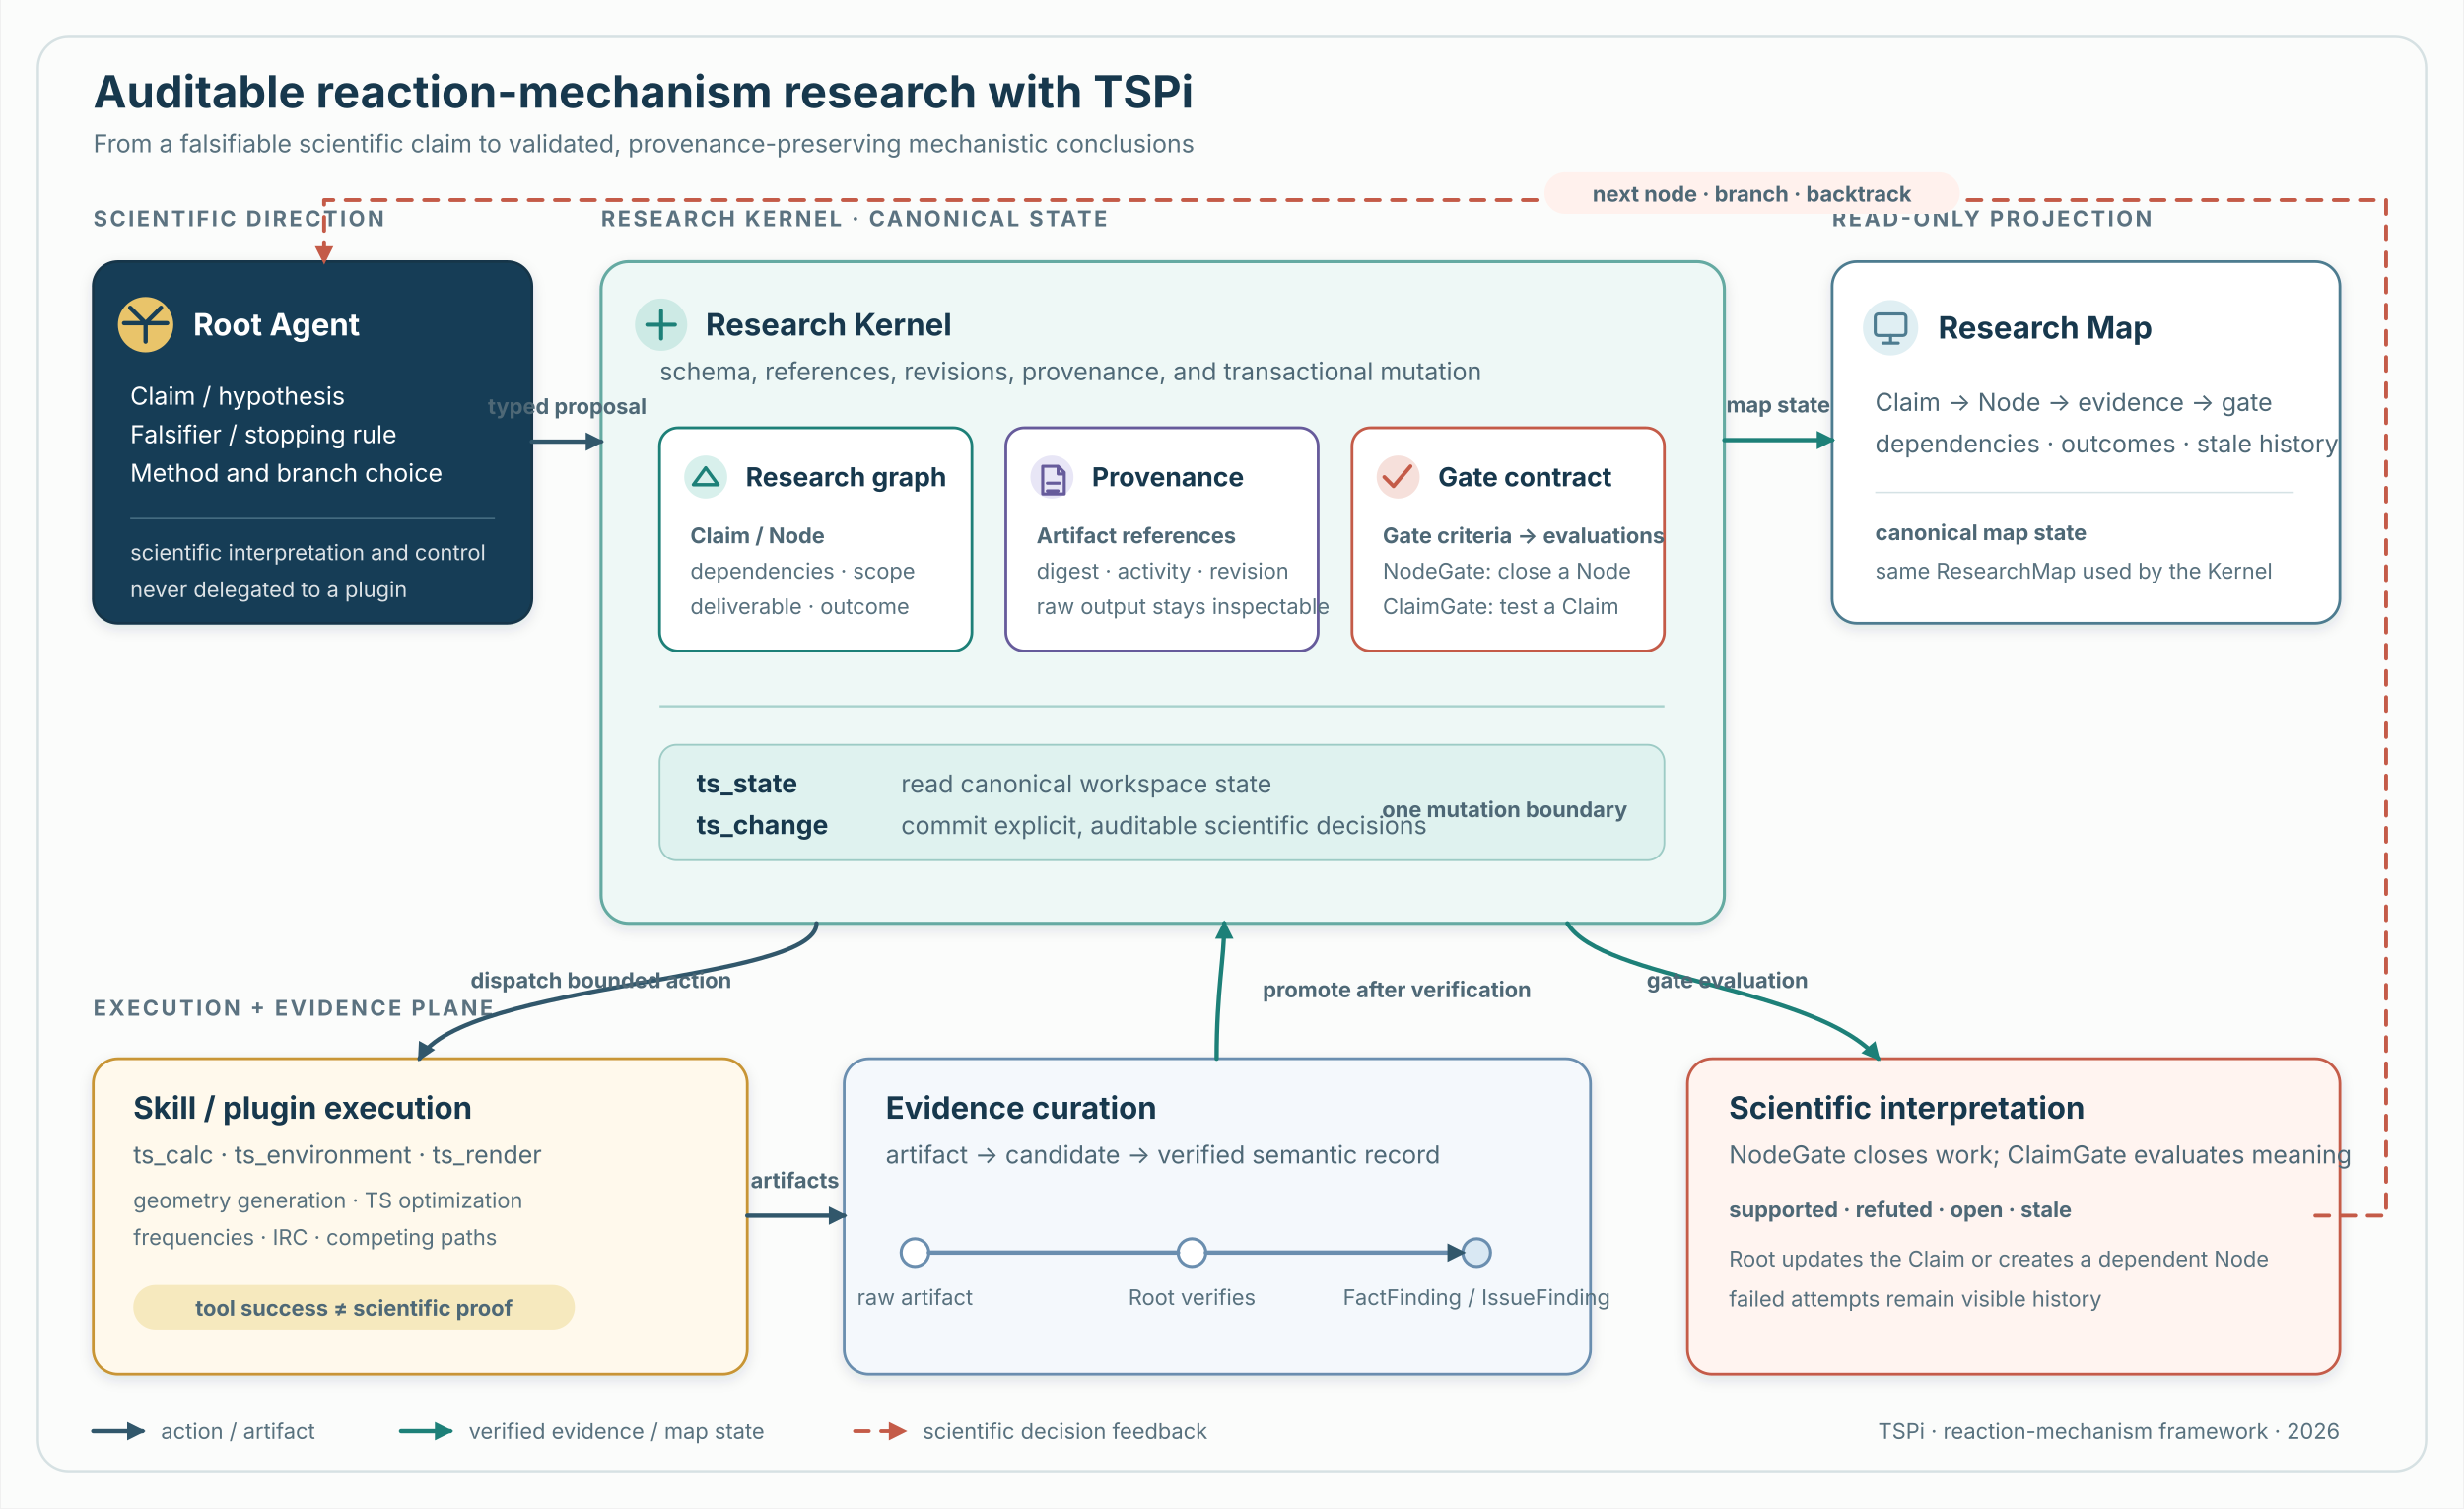
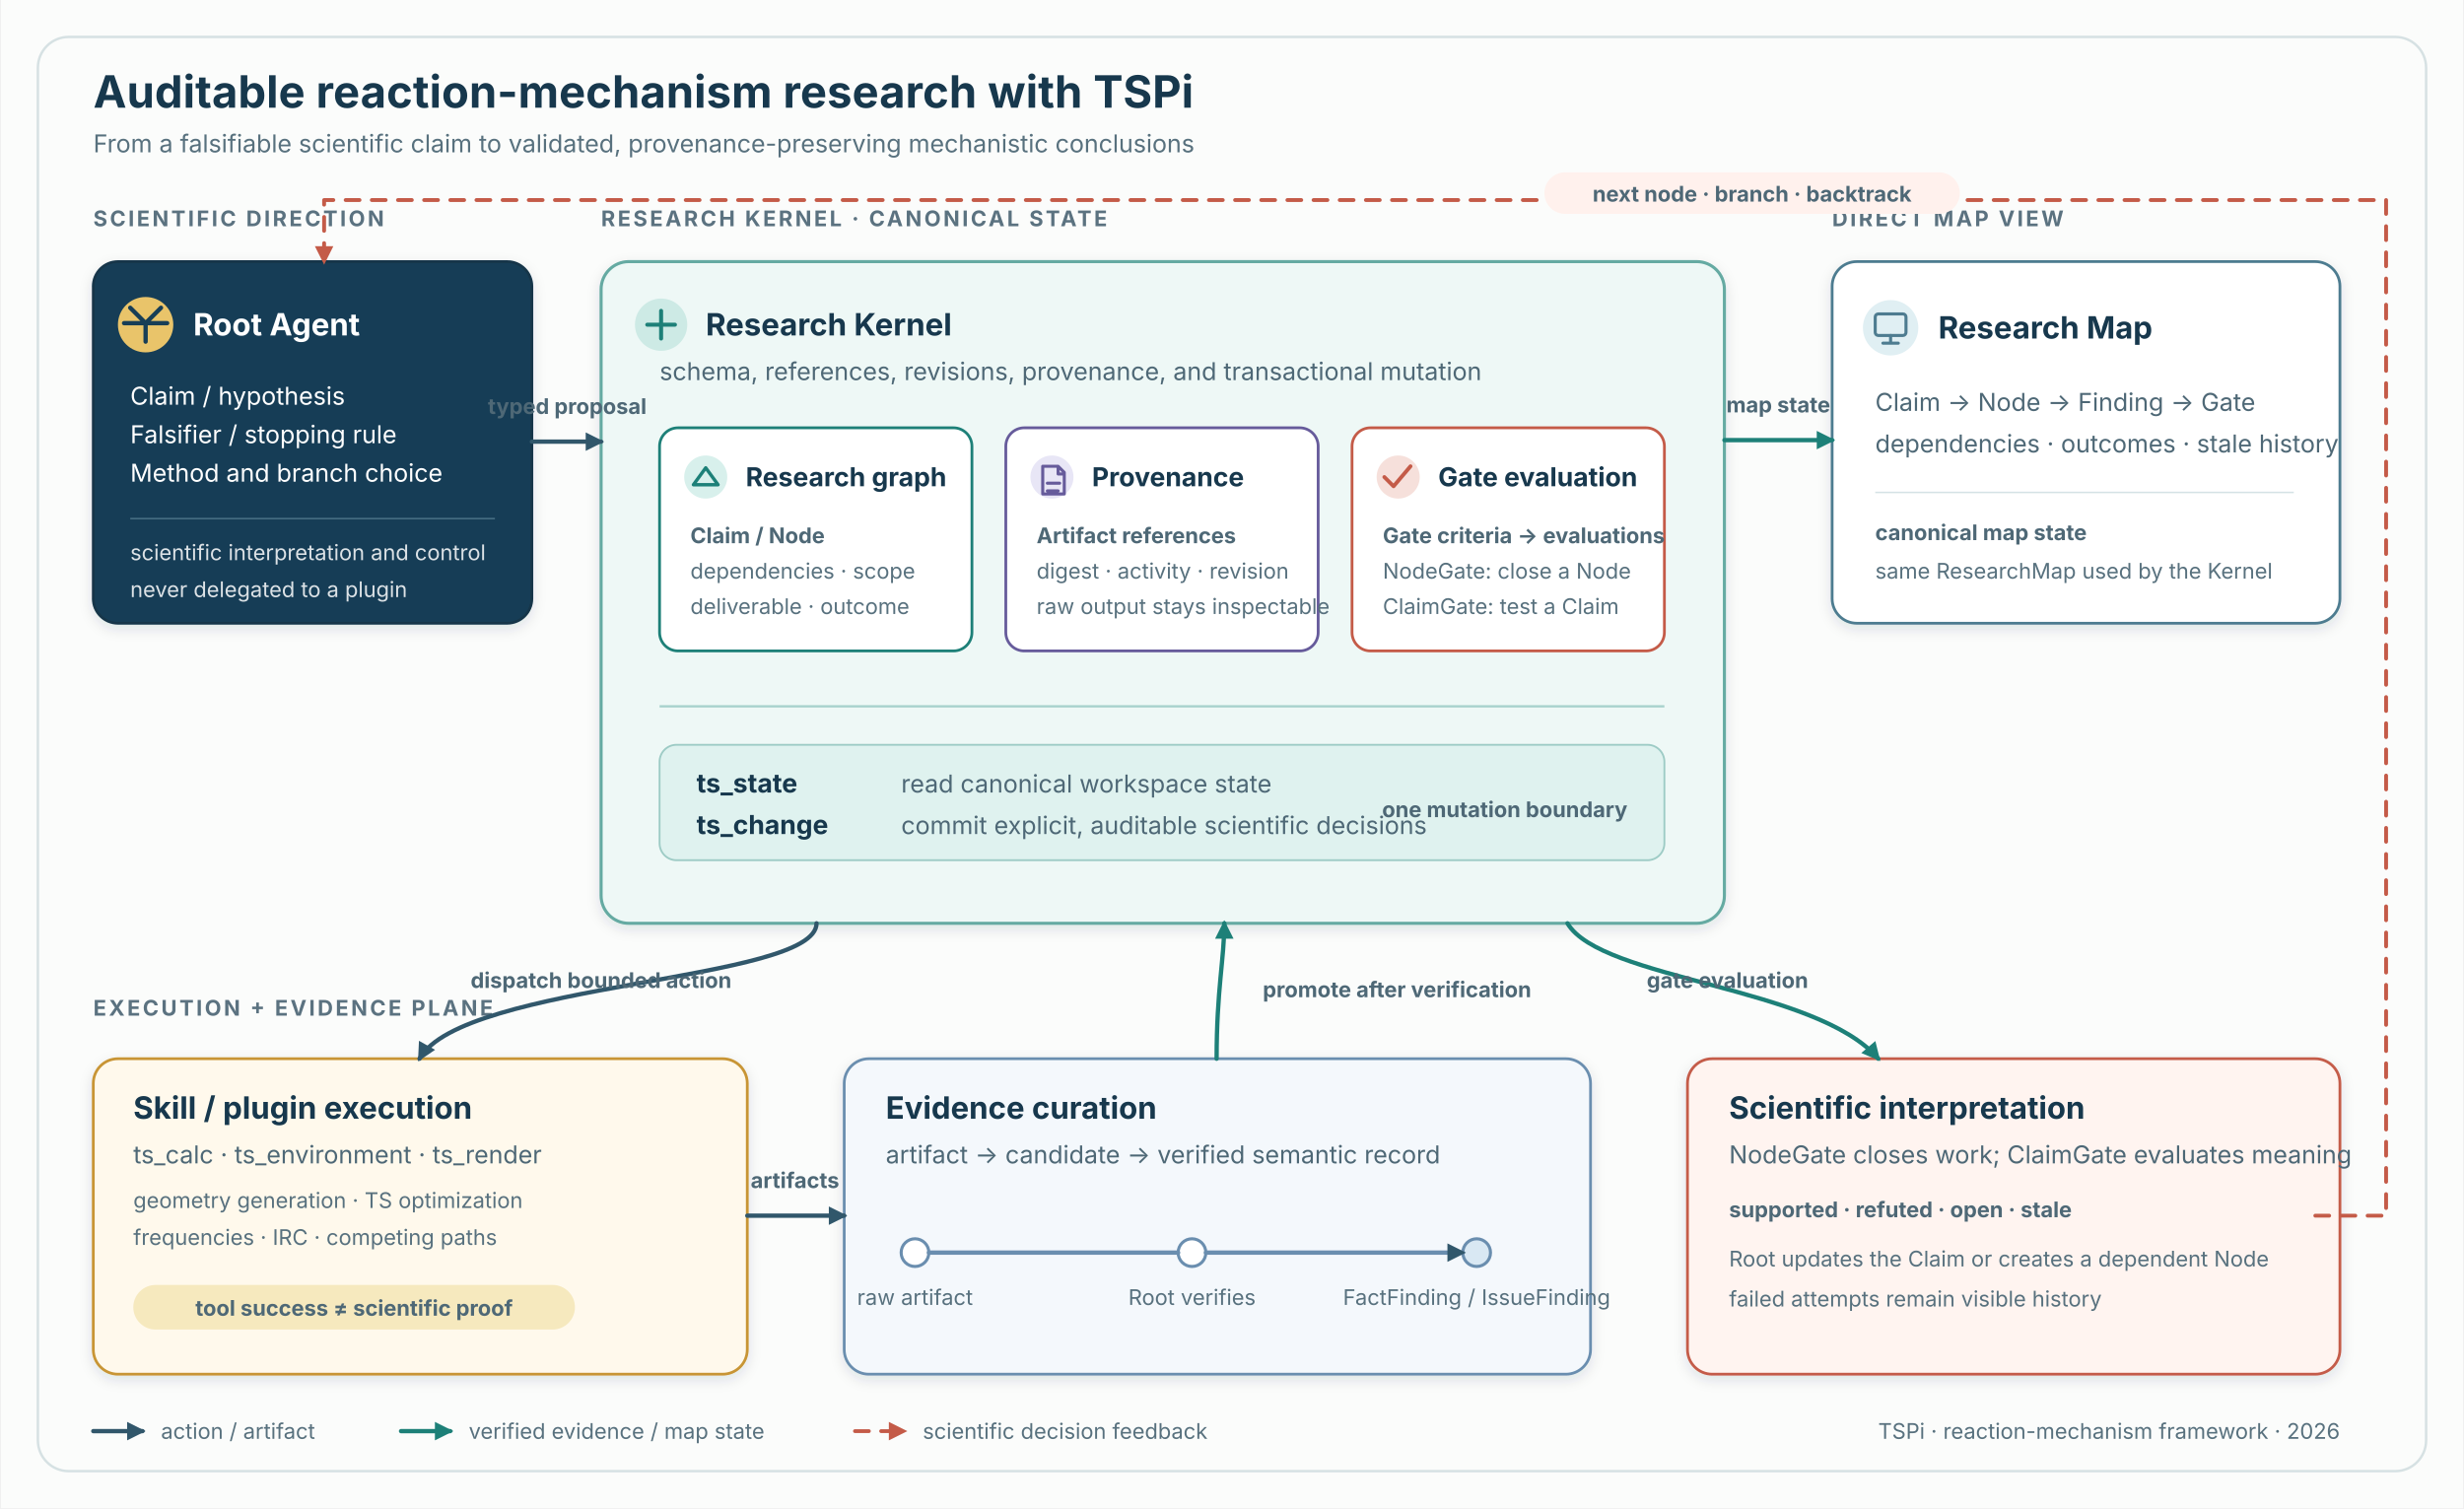
<svg xmlns="http://www.w3.org/2000/svg" width="183mm" height="112mm" viewBox="0 0 1600 980" role="img" aria-labelledby="title desc">
  <defs>
    <marker id="arrow-navy" markerWidth="12" markerHeight="12" refX="10" refY="6" orient="auto" markerUnits="userSpaceOnUse">
      <path d="M0,0 L12,6 L0,12 Z" fill="#31576B" />
    </marker>
    <marker id="arrow-teal" markerWidth="12" markerHeight="12" refX="10" refY="6" orient="auto" markerUnits="userSpaceOnUse">
      <path d="M0,0 L12,6 L0,12 Z" fill="#1D8078" />
    </marker>
    <marker id="arrow-coral" markerWidth="12" markerHeight="12" refX="10" refY="6" orient="auto" markerUnits="userSpaceOnUse">
      <path d="M0,0 L12,6 L0,12 Z" fill="#C45B48" />
    </marker>
    <filter id="shadow" x="-10%" y="-10%" width="120%" height="130%">
      <feDropShadow dx="0" dy="3" stdDeviation="4" flood-color="#17384D" flood-opacity="0.12" />
    </filter>
    <style>
      text { font-family: Inter, "Noto Sans", Arial, sans-serif; fill: #17384D; }
      .title { font-size: 29px; font-weight: 700; letter-spacing: .1px; }
      .subtitle { font-size: 16px; fill: #58717E; }
      .section { font-size: 14px; font-weight: 700; letter-spacing: 1.6px; fill: #5B7280; }
      .heading { font-size: 20px; font-weight: 700; }
      .subheading { font-size: 17px; font-weight: 700; }
      .body { font-size: 16px; fill: #4E6876; }
      .small { font-size: 14px; fill: #58717E; }
      .small-strong { font-size: 14px; font-weight: 700; fill: #4E6876; }
      .inverse { fill: #FFFFFF; }
      .flow { fill: none; stroke: #31576B; stroke-width: 2.8; stroke-linecap: round; stroke-linejoin: round; marker-end: url(#arrow-navy); }
      .evidence-flow { fill: none; stroke: #1D8078; stroke-width: 2.8; stroke-linecap: round; stroke-linejoin: round; marker-end: url(#arrow-teal); }
      .feedback { fill: none; stroke: #C45B48; stroke-width: 2.5; stroke-dasharray: 9 8; stroke-linecap: round; stroke-linejoin: round; marker-end: url(#arrow-coral); }
      .card { filter: url(#shadow); }
    </style>
  </defs>
  <rect width="1600" height="980" fill="#FBFCFB" />
  <rect x="24" y="24" width="1552" height="932" rx="20" fill="#FBFCFB" stroke="#D6E1E3" stroke-width="1.6" />
  <text x="60" y="70" class="title">Auditable reaction-mechanism research with TSPi</text>
  <text x="60" y="99" class="subtitle">From a falsifiable scientific claim to validated, provenance-preserving mechanistic conclusions</text>
  <text x="60" y="147" class="section">SCIENTIFIC DIRECTION</text>
  <text x="390" y="147" class="section">RESEARCH KERNEL · CANONICAL STATE</text>
-   <text x="1190" y="147" class="section">READ-ONLY PROJECTION</text>
+   <text x="1190" y="147" class="section">DIRECT MAP VIEW</text>
  <g class="card">
    <rect x="60" y="170" width="285" height="235" rx="16" fill="#183E56" stroke="#15364A" stroke-width="1.8" />
  </g>
  <circle cx="94" cy="211" r="18" fill="#E9C46A" />
  <path d="M94 222v-12m0 0-10-10m10 10 10-10m-10 10h-14m14 0h14" fill="none" stroke="#183E56" stroke-width="2.8" stroke-linecap="round" stroke-linejoin="round" />
  <text x="125" y="218" class="heading inverse">Root Agent</text>
  <text x="84" y="263" class="body inverse">Claim / hypothesis</text>
  <text x="84" y="288" class="body inverse">Falsifier / stopping rule</text>
  <text x="84" y="313" class="body inverse">Method and branch choice</text>
  <line x1="84" y1="337" x2="321" y2="337" stroke="#6E95A8" stroke-width="1" opacity=".55" />
  <text x="84" y="364" class="small inverse" opacity=".85">scientific interpretation and control</text>
  <text x="84" y="388" class="small inverse" opacity=".85">never delegated to a plugin</text>
  <g class="card">
    <rect x="390" y="170" width="730" height="430" rx="18" fill="#EEF8F6" stroke="#65AAA2" stroke-width="2" />
  </g>
  <circle cx="429" cy="211" r="17" fill="#CDEAE5" />
  <path d="M420 211h18M429 202v18" stroke="#1D8078" stroke-width="2.6" stroke-linecap="round" />
  <text x="458" y="218" class="heading">Research Kernel</text>
  <text x="428" y="247" class="body">schema, references, revisions, provenance, and transactional mutation</text>
  <g>
    <rect x="428" y="278" width="203" height="145" rx="12" fill="#FFFFFF" stroke="#1D8078" stroke-width="1.8" />
    <circle cx="458" cy="310" r="14" fill="#D8F0EC" />
    <path d="M450 315l8-11 8 11m-16 0h16" fill="none" stroke="#1D8078" stroke-width="2.2" stroke-linecap="round" stroke-linejoin="round" />
    <text x="484" y="316" class="subheading">Research graph</text>
    <text x="448" y="353" class="small-strong">Claim / Node</text>
    <text x="448" y="376" class="small">dependencies · scope</text>
    <text x="448" y="399" class="small">deliverable · outcome</text>
  </g>
  <g>
    <rect x="653" y="278" width="203" height="145" rx="12" fill="#FFFFFF" stroke="#665B9B" stroke-width="1.8" />
    <circle cx="683" cy="310" r="14" fill="#E8E6F6" />
    <path d="M677 303h10l4 4v14h-14zM687 303v5h4M680 314h8M680 319h7" fill="none" stroke="#665B9B" stroke-width="2" stroke-linecap="round" stroke-linejoin="round" />
    <text x="709" y="316" class="subheading">Provenance</text>
    <text x="673" y="353" class="small-strong">Artifact references</text>
    <text x="673" y="376" class="small">digest · activity · revision</text>
    <text x="673" y="399" class="small">raw output stays inspectable</text>
  </g>
  <g>
    <rect x="878" y="278" width="203" height="145" rx="12" fill="#FFFFFF" stroke="#C45B48" stroke-width="1.8" />
    <circle cx="908" cy="310" r="14" fill="#F6E0DB" />
    <path d="M899 310l6 6 11-13" fill="none" stroke="#C45B48" stroke-width="2.5" stroke-linecap="round" stroke-linejoin="round" />
-     <text x="934" y="316" class="subheading">Gate contract</text>
+     <text x="934" y="316" class="subheading">Gate evaluation</text>
    <text x="898" y="353" class="small-strong">Gate criteria → evaluations</text>
    <text x="898" y="376" class="small">NodeGate: close a Node</text>
    <text x="898" y="399" class="small">ClaimGate: test a Claim</text>
  </g>
  <line x1="428" y1="459" x2="1081" y2="459" stroke="#A7D1CC" stroke-width="1.5" />
  <rect x="428" y="484" width="653" height="75" rx="11" fill="#DFF2EF" stroke="#9DCBC5" stroke-width="1.2" />
  <text x="452" y="515" class="subheading">ts_state</text>
  <text x="585" y="515" class="body">read canonical workspace state</text>
  <text x="452" y="542" class="subheading">ts_change</text>
  <text x="585" y="542" class="body">commit explicit, auditable scientific decisions</text>
  <text x="1057" y="531" class="small-strong" text-anchor="end">one mutation boundary</text>
  <g class="card">
    <rect x="1190" y="170" width="330" height="235" rx="16" fill="#FFFFFF" stroke="#4E7C90" stroke-width="1.8" />
  </g>
  <circle cx="1228" cy="213" r="18" fill="#E0EFF3" />
  <rect x="1218" y="204" width="20" height="14" rx="2" fill="none" stroke="#4E7C90" stroke-width="2" />
  <path d="M1223 223h10m-5-5v5" stroke="#4E7C90" stroke-width="2" stroke-linecap="round" />
  <text x="1259" y="220" class="heading">Research Map</text>
-   <text x="1218" y="267" class="body">Claim → Node → evidence → gate</text>
+   <text x="1218" y="267" class="body">Claim → Node → Finding → Gate</text>
  <text x="1218" y="294" class="body">dependencies · outcomes · stale history</text>
  <line x1="1218" y1="320" x2="1490" y2="320" stroke="#D5E2E5" stroke-width="1" />
  <text x="1218" y="351" class="small-strong">canonical map state</text>
  <text x="1218" y="376" class="small">same ResearchMap used by the Kernel</text>
  <path d="M345 287H390" class="flow" />
  <text x="368" y="269" class="small-strong" text-anchor="middle">typed proposal</text>
  <path d="M1120 286H1190" class="evidence-flow" />
  <text x="1155" y="268" class="small-strong" text-anchor="middle" fill="#1D8078">map state</text>
  <text x="60" y="660" class="section">EXECUTION + EVIDENCE PLANE</text>
  <g class="card">
    <rect x="60" y="688" width="425" height="205" rx="16" fill="#FFF9EC" stroke="#C89535" stroke-width="1.8" />
  </g>
  <text x="86" y="727" class="heading">Skill / plugin execution</text>
  <text x="86" y="756" class="body">ts_calc · ts_environment · ts_render</text>
  <text x="86" y="785" class="small">geometry generation · TS optimization</text>
  <text x="86" y="809" class="small">frequencies · IRC · competing paths</text>
  <rect x="86" y="835" width="287" height="29" rx="14.5" fill="#F6E9BE" />
  <text x="229.5" y="855" class="small-strong" text-anchor="middle">tool success ≠ scientific proof</text>
  <g class="card">
    <rect x="548" y="688" width="485" height="205" rx="16" fill="#F4F8FC" stroke="#6A8EAF" stroke-width="1.8" />
  </g>
  <text x="575" y="727" class="heading">Evidence curation</text>
  <text x="575" y="756" class="body">artifact → candidate → verified semantic record</text>
  <g>
    <circle cx="594" cy="814" r="9" fill="#FFFFFF" stroke="#6A8EAF" stroke-width="2" />
    <circle cx="774" cy="814" r="9" fill="#FFFFFF" stroke="#6A8EAF" stroke-width="2" />
    <circle cx="959" cy="814" r="9" fill="#D9E8F3" stroke="#6A8EAF" stroke-width="2" />
    <path d="M603 814H765M783 814H950" fill="none" stroke="#6A8EAF" stroke-width="2.8" stroke-linecap="round" marker-end="url(#arrow-navy)" />
    <text x="594" y="848" class="small" text-anchor="middle">raw artifact</text>
    <text x="774" y="848" class="small" text-anchor="middle">Root verifies</text>
    <text x="959" y="848" class="small" text-anchor="middle">FactFinding / IssueFinding</text>
  </g>
  <g class="card">
    <rect x="1096" y="688" width="424" height="205" rx="16" fill="#FFF4F0" stroke="#C45B48" stroke-width="1.8" />
  </g>
  <text x="1123" y="727" class="heading">Scientific interpretation</text>
  <text x="1123" y="756" class="body">NodeGate closes work; ClaimGate evaluates meaning</text>
  <text x="1123" y="791" class="small-strong">supported · refuted · open · stale</text>
  <text x="1123" y="823" class="small">Root updates the Claim or creates a dependent Node</text>
  <text x="1123" y="849" class="small">failed attempts remain visible history</text>
  <path d="M530 600C530 638 300 638 272 688" class="flow" />
  <text x="390" y="642" class="small-strong" text-anchor="middle">dispatch bounded action</text>
  <path d="M485 790H548" class="flow" />
  <text x="516" y="772" class="small-strong" text-anchor="middle">artifacts</text>
  <path d="M790 688C790 643 795 623 795 600" class="evidence-flow" />
  <text x="820" y="648" class="small-strong" fill="#1D8078">promote after verification</text>
  <path d="M1018 600C1040 637 1180 641 1220 688" class="evidence-flow" />
  <text x="1122" y="642" class="small-strong" fill="#1D8078" text-anchor="middle">gate evaluation</text>
  <path d="M1504 790H1550V130H210V170" class="feedback" />
  <rect x="1003" y="112" width="270" height="27" rx="13.5" fill="#FFF1ED" />
  <text x="1138" y="131" class="small-strong" text-anchor="middle" fill="#B74C3B">next node · branch · backtrack</text>
  <line x1="60" y1="930" x2="92" y2="930" class="flow" />
  <text x="104" y="935" class="small">action / artifact</text>
  <line x1="260" y1="930" x2="292" y2="930" class="evidence-flow" />
  <text x="304" y="935" class="small">verified evidence / map state</text>
  <line x1="555" y1="930" x2="587" y2="930" class="feedback" />
  <text x="599" y="935" class="small">scientific decision feedback</text>
  <text x="1520" y="935" class="small" text-anchor="end">TSPi · reaction-mechanism framework · 2026</text>
</svg>
